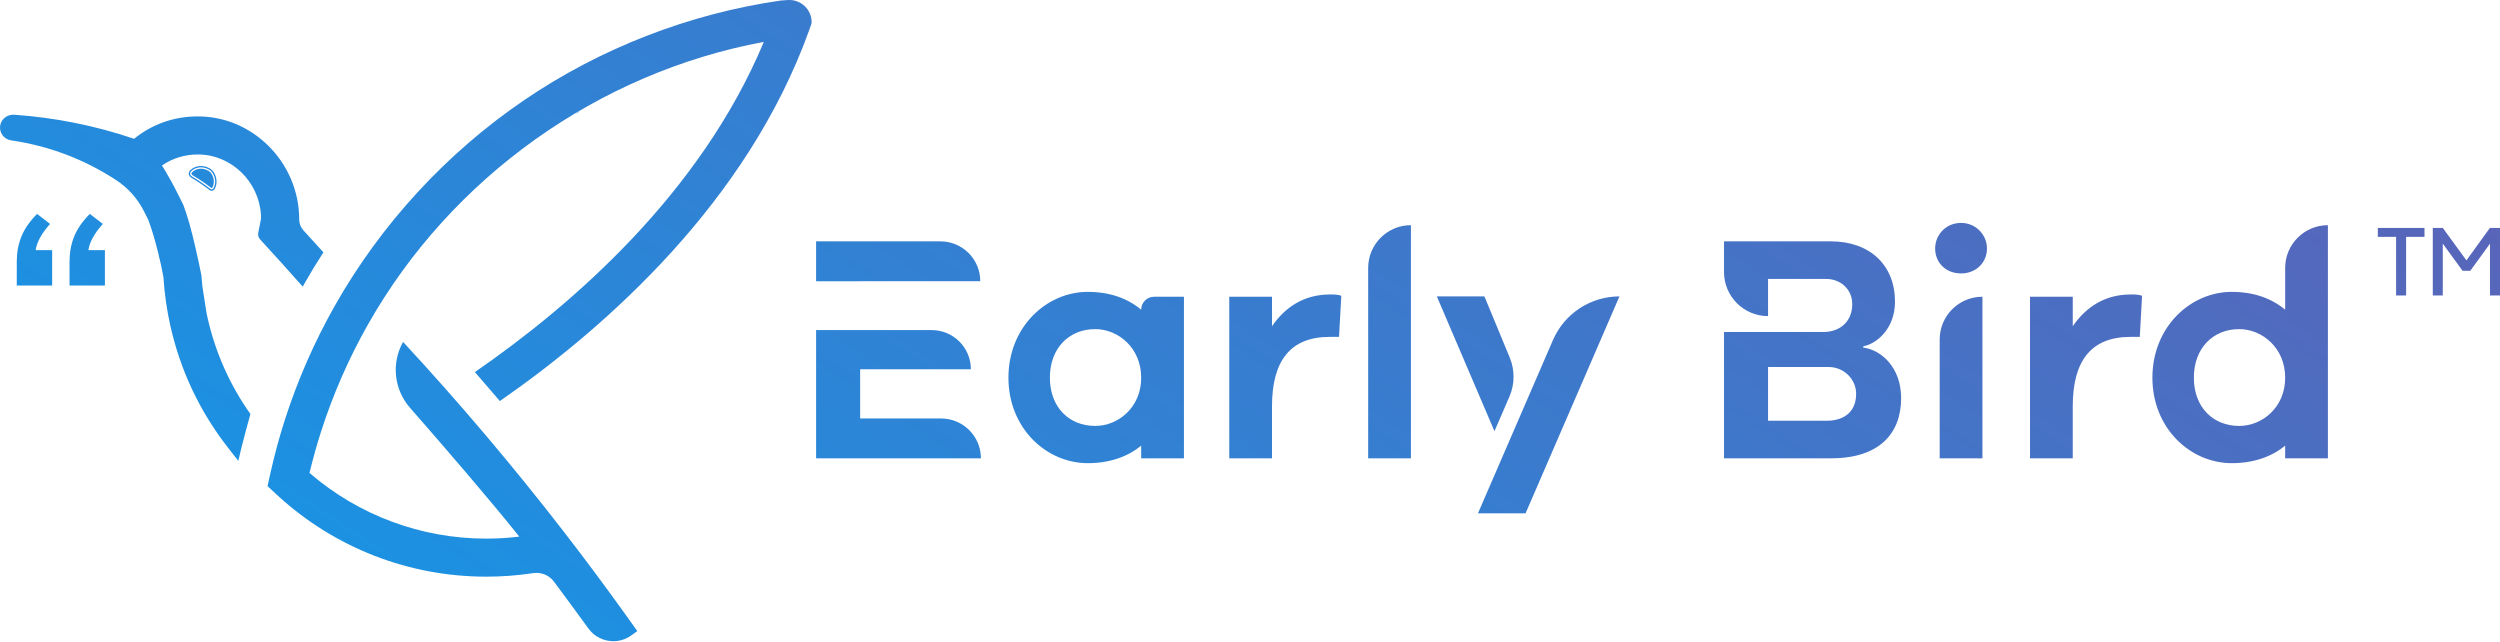
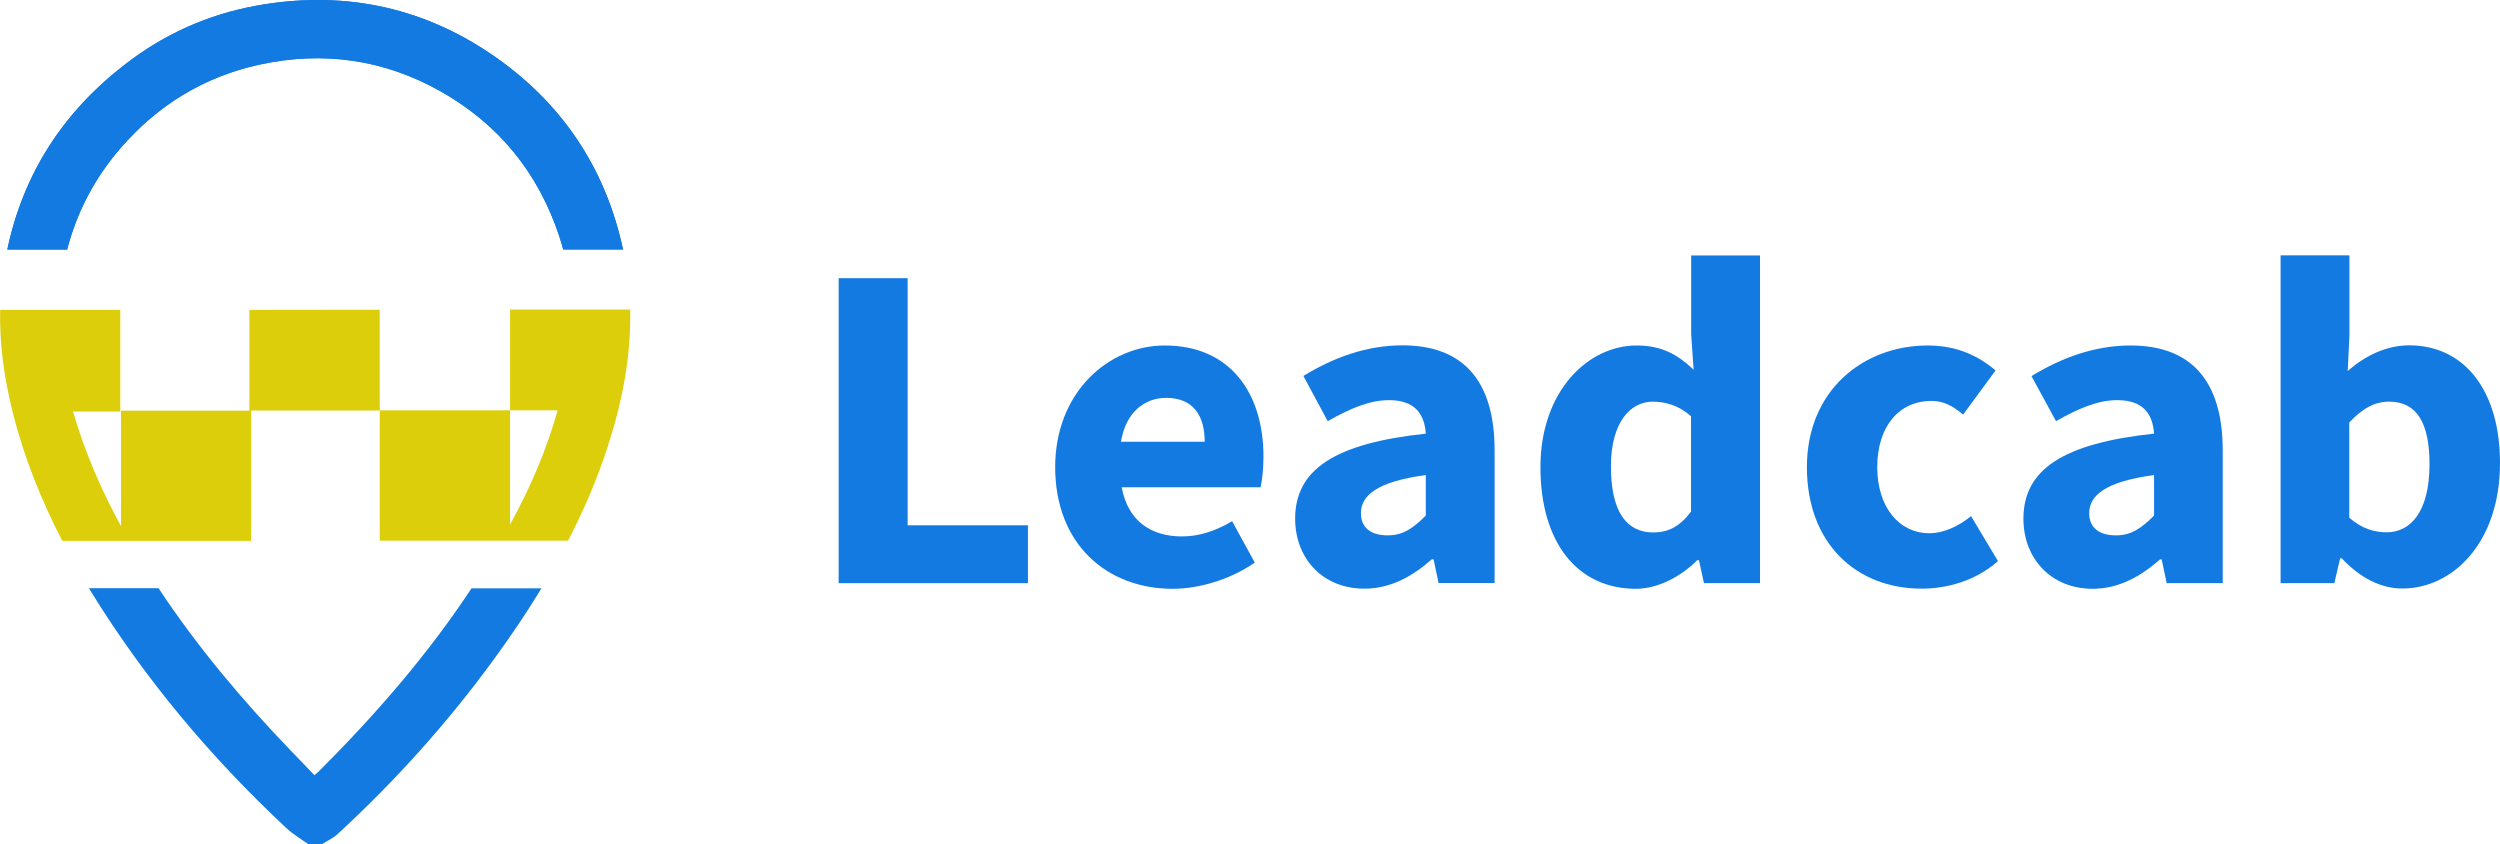
- <svg xmlns="http://www.w3.org/2000/svg" version="1.1" id="Layer_1" x="0px" y="0px" viewBox="0 0 2269.8 582.16" style="enable-background:new 0 0 2269.8 582.16;" xml:space="preserve">
+ <svg xmlns="http://www.w3.org/2000/svg" version="1.1" id="Layer_1" x="0px" y="0px" viewBox="0 0 1641.9 554.3" style="enable-background:new 0 0 1641.9 554.3;" xml:space="preserve">
  <style type="text/css">
- 	.st0{fill:url(#SVGID_1_);}
+ 	.st0{fill:#137AE1;}
+ 	.st1{fill:#DDCE0B;}
</style>
-   <linearGradient id="SVGID_1_" gradientUnits="userSpaceOnUse" x1="1463.974" y1="-316.386" x2="752.356" y2="779.408">
-     <stop offset="0" style="stop-color:#5865B9" />
-     <stop offset="1" style="stop-color:#1C91E2" />
-   </linearGradient>
-   <path class="st0" d="M1047.87,269.41c-6.5,0-11.76,5.27-11.76,11.76c-12.35-10.29-28.52-16.17-48.51-16.17  c-37.33,0-72.02,31.76-72.02,77.91s34.68,77.61,72.02,77.61c19.99,0,36.16-5.87,48.51-15.87v11.46h38.81v-146.7H1047.87z   M994.37,386.71c-23.52,0-41.16-16.75-41.16-43.8c0-27.05,17.64-44.1,41.16-44.1c20.87,0,41.74,17.05,41.74,44.1  C1036.11,369.95,1015.24,386.71,994.37,386.71z M1217.8,268.53l-2.06,37.34h-8.53c-35.87,0-52.33,22.05-52.33,62.91v47.33h-38.81  v-146.7h38.81v26.75c11.76-17.05,28.81-28.81,52.62-28.81C1211.33,267.35,1214.27,267.35,1217.8,268.53z M1242.19,416.11V243.25  c0-21.43,17.37-38.81,38.81-38.81l0,0v211.67H1242.19z M1804,225.61c0,12.94-10,22.64-23.52,22.64c-13.82,0-23.52-9.7-23.52-22.64  c0-12.35,9.7-23.22,23.52-23.22C1794,202.38,1804,213.26,1804,225.61z M1761.08,416.11V308.22c0-21.43,17.37-38.81,38.81-38.81l0,0  v146.7H1761.08z M1944.82,268.53l-2.06,37.34h-8.53c-35.87,0-52.33,22.05-52.33,62.91v47.33h-38.81v-146.7h38.81v26.75  c11.76-17.05,28.81-28.81,52.62-28.81C1938.35,267.35,1941.29,267.35,1944.82,268.53z M2074.75,243.25v37.92  c-12.35-10.29-28.52-16.17-48.51-16.17c-37.34,0-72.03,31.76-72.03,77.91s34.69,77.61,72.03,77.61c19.99,0,36.16-5.87,48.51-15.87  v11.46h38.8V204.44C2092.12,204.44,2074.75,221.82,2074.75,243.25z M2033.01,386.71c-23.52,0-41.16-16.75-41.16-43.8  c0-27.05,17.64-44.1,41.16-44.1c20.88,0,41.75,17.05,41.75,44.1C2074.76,369.95,2053.89,386.71,2033.01,386.71z M2175.47,215.06  h-16.6v-8.13h42.37v8.13h-16.69v53.17h-9.08V215.06z M2260.64,206.93h9.17v61.3h-9.08V221.2l-17.9,24.64h-7l-17.98-24.64v47.03  h-9.08v-61.3h9.08l21.49,29.48L2260.64,206.93z M780.94,255.39v-0.09H890l0,0c0-19.97-16.19-36.16-36.16-36.16H740.95v36.25H780.94z   M780.94,379.95v-44.69h100.54l0,0c0-19.65-15.93-35.57-35.57-35.57h-24.52h-40.45h-39.98v116.42H890.6l0,0  c0-19.97-16.19-36.16-36.16-36.16L780.94,379.95L780.94,379.95z M1691.69,315.57v-1.18c11.76-2.06,28.81-15.58,28.81-40.57  c0-32.93-22.64-54.68-58.21-54.68h-97.01v27.88c0,22.08,17.9,39.98,39.98,39.98v-33.76h52.62c12.93,0,23.81,9.11,23.81,22.93  c0,15.29-10.58,25.28-26.46,25.28h-33.39h-16.59h-39.98V416.1h97.31c43.8,0,63.5-22.64,63.5-54.68  C1726.09,333.5,1707.86,317.62,1691.69,315.57z M1658.18,382.01h-52.92v-48.8h55.04c13.52,0,24.88,10.77,24.92,24.28  C1685.28,372.25,1676.16,382.01,1658.18,382.01z M525.97,101.29c-1.13,0.67-2.25,1.34-3.37,2.02c1.17-0.58,2.35-1.16,3.53-1.72  C526.08,101.49,526.02,101.39,525.97,101.29z M715.39,0.04l-5.93,0.38l-0.55,0.06c-82.99,11.93-163.5,43.16-232.83,90.31  c-70.55,47.98-130.03,112.53-172,186.66c-18.71,33.01-34.07,68.12-45.66,104.37c-4.9,15.35-9.19,31.18-12.74,47.05  c-0.23,0.96-0.44,1.9-0.66,2.87l-2.1,9.6l7.19,6.73c0.67,0.62,1.42,1.33,2.2,2.02c51.75,47.39,118.93,73.48,189.16,73.48  c14.23,0,28.52-1.08,42.48-3.2c7.35-1.12,14.63,1.84,19.01,7.71c10.12,13.58,22.67,30.72,31.41,42.7  c5.42,7.43,13.91,11.38,22.51,11.38c5.59,0,11.23-1.67,16.1-5.15l5.65-4.04l-10.05-14.07c-18.07-25.25-36.77-50.39-55.57-74.7  c-0.24-0.34-0.46-0.63-0.64-0.84l-0.02-0.03c-46.2-59.76-95.42-117.88-146.37-172.88c-0.06,0.11-0.12,0.22-0.18,0.33  c-10.64,19.14-8,42.92,6.42,59.4c30.28,34.58,71.79,82.65,99.24,117.02c-9.92,1.21-19.98,1.82-30,1.82  c-59.07,0-115.89-21.15-160.46-59.63c2.98-12.42,6.45-24.85,10.34-37.04c10.84-33.96,25.24-66.88,42.8-97.85  C409.71,161.04,543.38,65.88,693.48,38.04c-57.31,137.41-173.6,238.55-262.32,299.79l22.7,26.31  c97.76-68,224.52-180.9,280.51-335.93c0.73-2,1.47-4.08,2.19-6.19l0.33-0.96l0,0C737.39,9.07,727.38-0.72,715.39,0.04z   M186.55,168.23c1.51,1.09,2.98,2.18,4.4,3.29c0.95,0.73,2.34,0.45,2.9-0.61c1.99-3.73,2.22-8.54-0.51-13.35  c-0.88-1.54-2.17-2.82-3.72-3.68c-6.09-3.38-12.22-2.06-16.07,1.62c-1.4,1.33-1.15,3.62,0.52,4.59  C178.14,162.47,182.34,165.2,186.55,168.23z M192.15,173.17c-0.7,0-1.39-0.23-1.95-0.67c-1.42-1.1-2.89-2.2-4.37-3.26l0,0  c-4.08-2.94-8.25-5.66-12.38-8.08c-1.13-0.66-1.86-1.78-2.01-3.08s0.31-2.57,1.26-3.48c4.64-4.43,11.52-5.14,17.53-1.8  c1.76,0.98,3.21,2.41,4.2,4.15c2.72,4.79,2.91,10.09,0.53,14.55c-0.44,0.82-1.21,1.4-2.13,1.6  C192.6,173.14,192.37,173.17,192.15,173.17z M187.28,167.22c1.5,1.08,2.99,2.19,4.44,3.31c0.17,0.13,0.38,0.18,0.59,0.13  c0.12-0.02,0.33-0.1,0.46-0.34c1.97-3.69,1.79-8.12-0.5-12.15c-0.76-1.35-1.89-2.46-3.25-3.21c-6.12-3.39-11.56-1.49-14.61,1.43  c-0.39,0.37-0.57,0.88-0.51,1.4c0.06,0.51,0.35,0.96,0.8,1.22C178.9,161.48,183.13,164.24,187.28,167.22L187.28,167.22z   M47.35,227.13v32.11H15.23v-21.68c0-8.38,1.43-16.06,4.28-23.01c2.85-6.96,7.58-13.74,14.18-20.34l11.77,9.1  c-7.67,8.56-12.04,16.5-13.11,23.82H47.35z M95.25,227.13v32.11H63.13v-21.68c0-8.38,1.43-16.06,4.28-23.01  c2.85-6.96,7.58-13.74,14.18-20.34l11.77,9.1c-7.67,8.56-12.04,16.5-13.11,23.82H95.25z M212.32,413.27l4.06,5.1  c2.91-13.65,10.78-41.8,10.98-42.46c-18.73-26.44-31.83-55.87-38.97-87.61c-0.37-1.64-0.69-3.11-0.96-4.51l-3.64-23.54  c-0.14-1.26-0.25-2.36-0.33-3.36l-0.15-1.55c-0.12-1.44-0.23-2.82-0.31-4.21c-0.02-0.37-0.07-0.75-0.14-1.12l-0.19-0.92  c-1.4-7.17-8.66-43.38-15.94-62.27l-0.39-1.02l-4.41-8.86c-4.55-9.13-9.54-18.1-14.86-26.72c9.72-6.67,21.13-10.09,33.13-9.98  c30.02,0.35,54.96,24.59,56.77,55.18c0.1,1.73-0.03,3.51-0.38,5.29l-2.11,10.62c-0.43,2.18,0.2,4.43,1.71,6.07l0,0  c12.44,13.5,25.31,27.75,38.24,42.35l0.44,0.5c0.69-1.25,1.38-2.49,2.09-3.74c5.27-9.3,10.84-18.44,16.69-27.4l-18.15-19.95  c-2.48-2.72-3.85-6.27-3.85-9.95l0,0c0-12.74-2.55-25.14-7.57-36.86c-4.86-11.33-11.78-21.46-20.57-30.13  c-17.71-17.46-40.92-26.89-65.35-26.53c-20.94,0.29-40.35,7.3-56.41,20.33c-35.12-11.93-71.77-19.28-108.92-21.85  c-6.16-0.42-11.72,3.87-12.67,9.78c-0.51,3.13,0.25,6.27,2.12,8.82s4.63,4.21,7.76,4.66c34.29,4.99,66.36,17.1,95.31,36.01  c10.94,7.13,19.77,17.06,25.55,28.72l3.74,7.48c5.89,15.48,11.72,39.96,13.76,52.06l0.03,0.47c0.93,14.71,3.04,29.42,6.26,43.71  c9.14,40.74,26.87,78.1,52.68,111.05L212.32,413.27z M1370.46,360.06l-13.61,31.4l-52.32-122.35h43.21l23.01,55.61  C1375.44,336.05,1375.34,348.8,1370.46,360.06z M1470.33,269.11l-85.26,196.97h-43.21l68.1-157.31  C1420.38,284.69,1444.1,269.11,1470.33,269.11z" />
+   <g id="Character_00000039826182135072414070000016352920049323683971_">
+     <g>
+       <g>
+         <path class="st0" d="M44.1,163.9c6.4-24.7,18.1-47,35.1-66.6c24.4-28.2,54.7-46.8,91.1-54.8c41.8-9.1,81.9-3.5,119.2,17.6     c38,21.5,63.9,53.3,77.7,94.8c1,3,1.9,6,2.7,9h39.3c-11.7-54.3-41-97.5-87.2-128.7C275.2,3.6,223.3-6.3,168,3.8     c-31.5,5.8-60.2,18.6-85.6,38.3C41,73.9,15.2,114.6,4.8,163.9L44.1,163.9L44.1,163.9z" />
+         <g>
+           <path class="st0" d="M79.2,97.2c24.4-28.2,54.7-46.8,91.1-54.8c41.8-9.1,81.9-3.5,119.2,17.6c38,21.5,63.9,53.3,77.7,94.8      c1,3,1.9,6,2.7,9h39.3c-11.7-54.3-41-97.5-87.2-128.7C275.2,3.6,223.3-6.3,168,3.8c-31.5,5.8-60.2,18.6-85.6,38.3      C41,73.9,15.2,114.6,4.8,163.9h39.3C50.5,139.1,62.2,116.9,79.2,97.2z" />
+         </g>
+         <path class="st0" d="M309.8,386.2c-28.9,43.8-63.2,83.2-100.3,120.3c-0.7,0.7-1.6,1.4-3,2.6c-5.1-5.4-10.1-10.5-15.1-15.7     c-32.1-33.3-61.8-68.6-87.3-107.1H58.4c0.5,0.8,0.9,1.5,1.4,2.3c35.5,57.6,78.8,109,128.2,155.2c4.4,4.1,9.7,7.2,14.6,10.7     c2.9,0,5.8,0,8.7,0c3.5-2.2,7.3-3.9,10.3-6.6c37.9-34.9,72.3-73.1,102.7-114.8c11.1-15.2,21.6-30.7,31.3-46.7H309.8z" />
+         <path class="st1" d="M249.4,203.4v66.2H165v85.6H40.9c-13.9-26.9-25.2-54.9-32.6-84.6c-5.5-22.1-8.7-44.5-8.2-67.1H79v66.8h-31     c7.6,26.4,18.4,51.3,31.5,75.3v-75.9h84.3v-66.2L249.4,203.4L249.4,203.4z" />
+         <path class="st1" d="M399.3,292.8c-7,21.7-15.9,42.4-26.2,62.3H249.4v-85.6h85.6v75c13.1-23.9,23.9-48.7,31.2-75h-31.2v-66.2     h78.9C414.5,233.7,408.8,263.5,399.3,292.8z" />
+       </g>
+       <g>
+         <path class="st0" d="M550.8,182.7h45.3V345h79v38H550.8V182.7z" />
+         <path class="st0" d="M693,306.8c0-49.4,35.3-79.9,71.9-79.9c43.4,0,64.9,31.6,64.9,73.1c0,8.1-1,16.3-1.9,20h-91.2     c4,22.1,19.2,32.3,39.5,32.3c11.5,0,21.9-3.5,33-10l14.9,27.2c-15.6,10.8-36,17.2-54.1,17.2C726.7,386.6,693,357.2,693,306.8z      M791.2,290.1c0-16.8-7.3-28.8-25.3-28.8c-14.3,0-26.6,9.6-29.7,28.8L791.2,290.1L791.2,290.1z" />
+         <path class="st0" d="M850.6,340.7c0-32.1,25.6-49.5,85.8-55.9c-0.9-13.3-7.5-22-24.1-22c-12.8,0-25.5,5.4-40.3,13.8L856,246.9     c19.3-11.8,41.1-20.1,65.1-20.1c39,0,60.5,22.3,60.5,69v87.1h-36.8l-3.3-15.6h-1.1c-12.8,11.3-27.2,19.3-44.3,19.3     C868.2,386.6,850.6,366.3,850.6,340.7z M936.4,338.6V312c-32.1,4.3-42.6,13.5-42.6,25c0,9.8,6.8,14.6,17.5,14.6     C921.6,351.7,928.4,346.6,936.4,338.6z" />
+         <path class="st0" d="M1011.7,306.8c0-49.8,31.1-79.9,63.2-79.9c16.8,0,27.1,6.2,37.4,15.9l-1.6-23.1v-51.9h45.2v215.2h-36.8     l-3.3-15.1h-1.1c-10.8,10.8-25.8,18.8-40.5,18.8C1036.1,386.6,1011.7,356.5,1011.7,306.8z M1110.6,336v-62.6     c-8-7.2-16.9-9.6-25.2-9.6c-14.6,0-27.4,13.5-27.4,42.5c0,29.9,10.3,43.4,27.8,43.4C1095.4,349.7,1103.1,346,1110.6,336z" />
+         <path class="st0" d="M1186.7,306.8c0-50.7,37.3-79.9,79.4-79.9c18.8,0,33.2,6.7,44.5,16.4l-21.3,29c-7.3-6.2-13.4-9-20.7-9     c-21.7,0-35.7,17.1-35.7,43.5c0,26.4,14.5,43.4,34.1,43.4c10,0,19.6-4.9,27.5-11.2l17.7,29.5c-14.8,13.1-33.7,18.1-50.2,18.1     C1219.5,386.6,1186.7,357.3,1186.7,306.8z" />
+         <path class="st0" d="M1328.9,340.7c0-32.1,25.6-49.5,85.8-55.9c-0.9-13.3-7.5-22-24.1-22c-12.8,0-25.5,5.4-40.3,13.8l-16.1-29.6     c19.3-11.8,41.1-20.1,65.1-20.1c39,0,60.5,22.3,60.5,69v87.1H1423l-3.3-15.6h-1.1c-12.8,11.3-27.2,19.3-44.3,19.3     C1346.5,386.6,1328.9,366.3,1328.9,340.7z M1414.7,338.6V312c-32.1,4.3-42.6,13.5-42.6,25c0,9.8,6.8,14.6,17.5,14.6     C1399.8,351.7,1406.7,346.6,1414.7,338.6z" />
+         <path class="st0" d="M1538,366.7h-1.1l-3.8,16.3h-35.3V167.7h45.2v52.6l-1.1,23.4c11.6-10.4,25.9-16.9,40.3-16.9     c36.9,0,59.7,30.5,59.7,77.2c0,52.5-31.1,82.5-64.1,82.5C1564.1,386.6,1550.1,379.7,1538,366.7z M1595.6,304.8     c0-27.3-8.5-41-26.5-41c-9.3,0-17.4,4.2-26.2,13.7V340c8.1,7.2,16.7,9.6,24.3,9.6C1583,349.7,1595.6,336.4,1595.6,304.8z" />
+       </g>
+     </g>
+   </g>
</svg>
